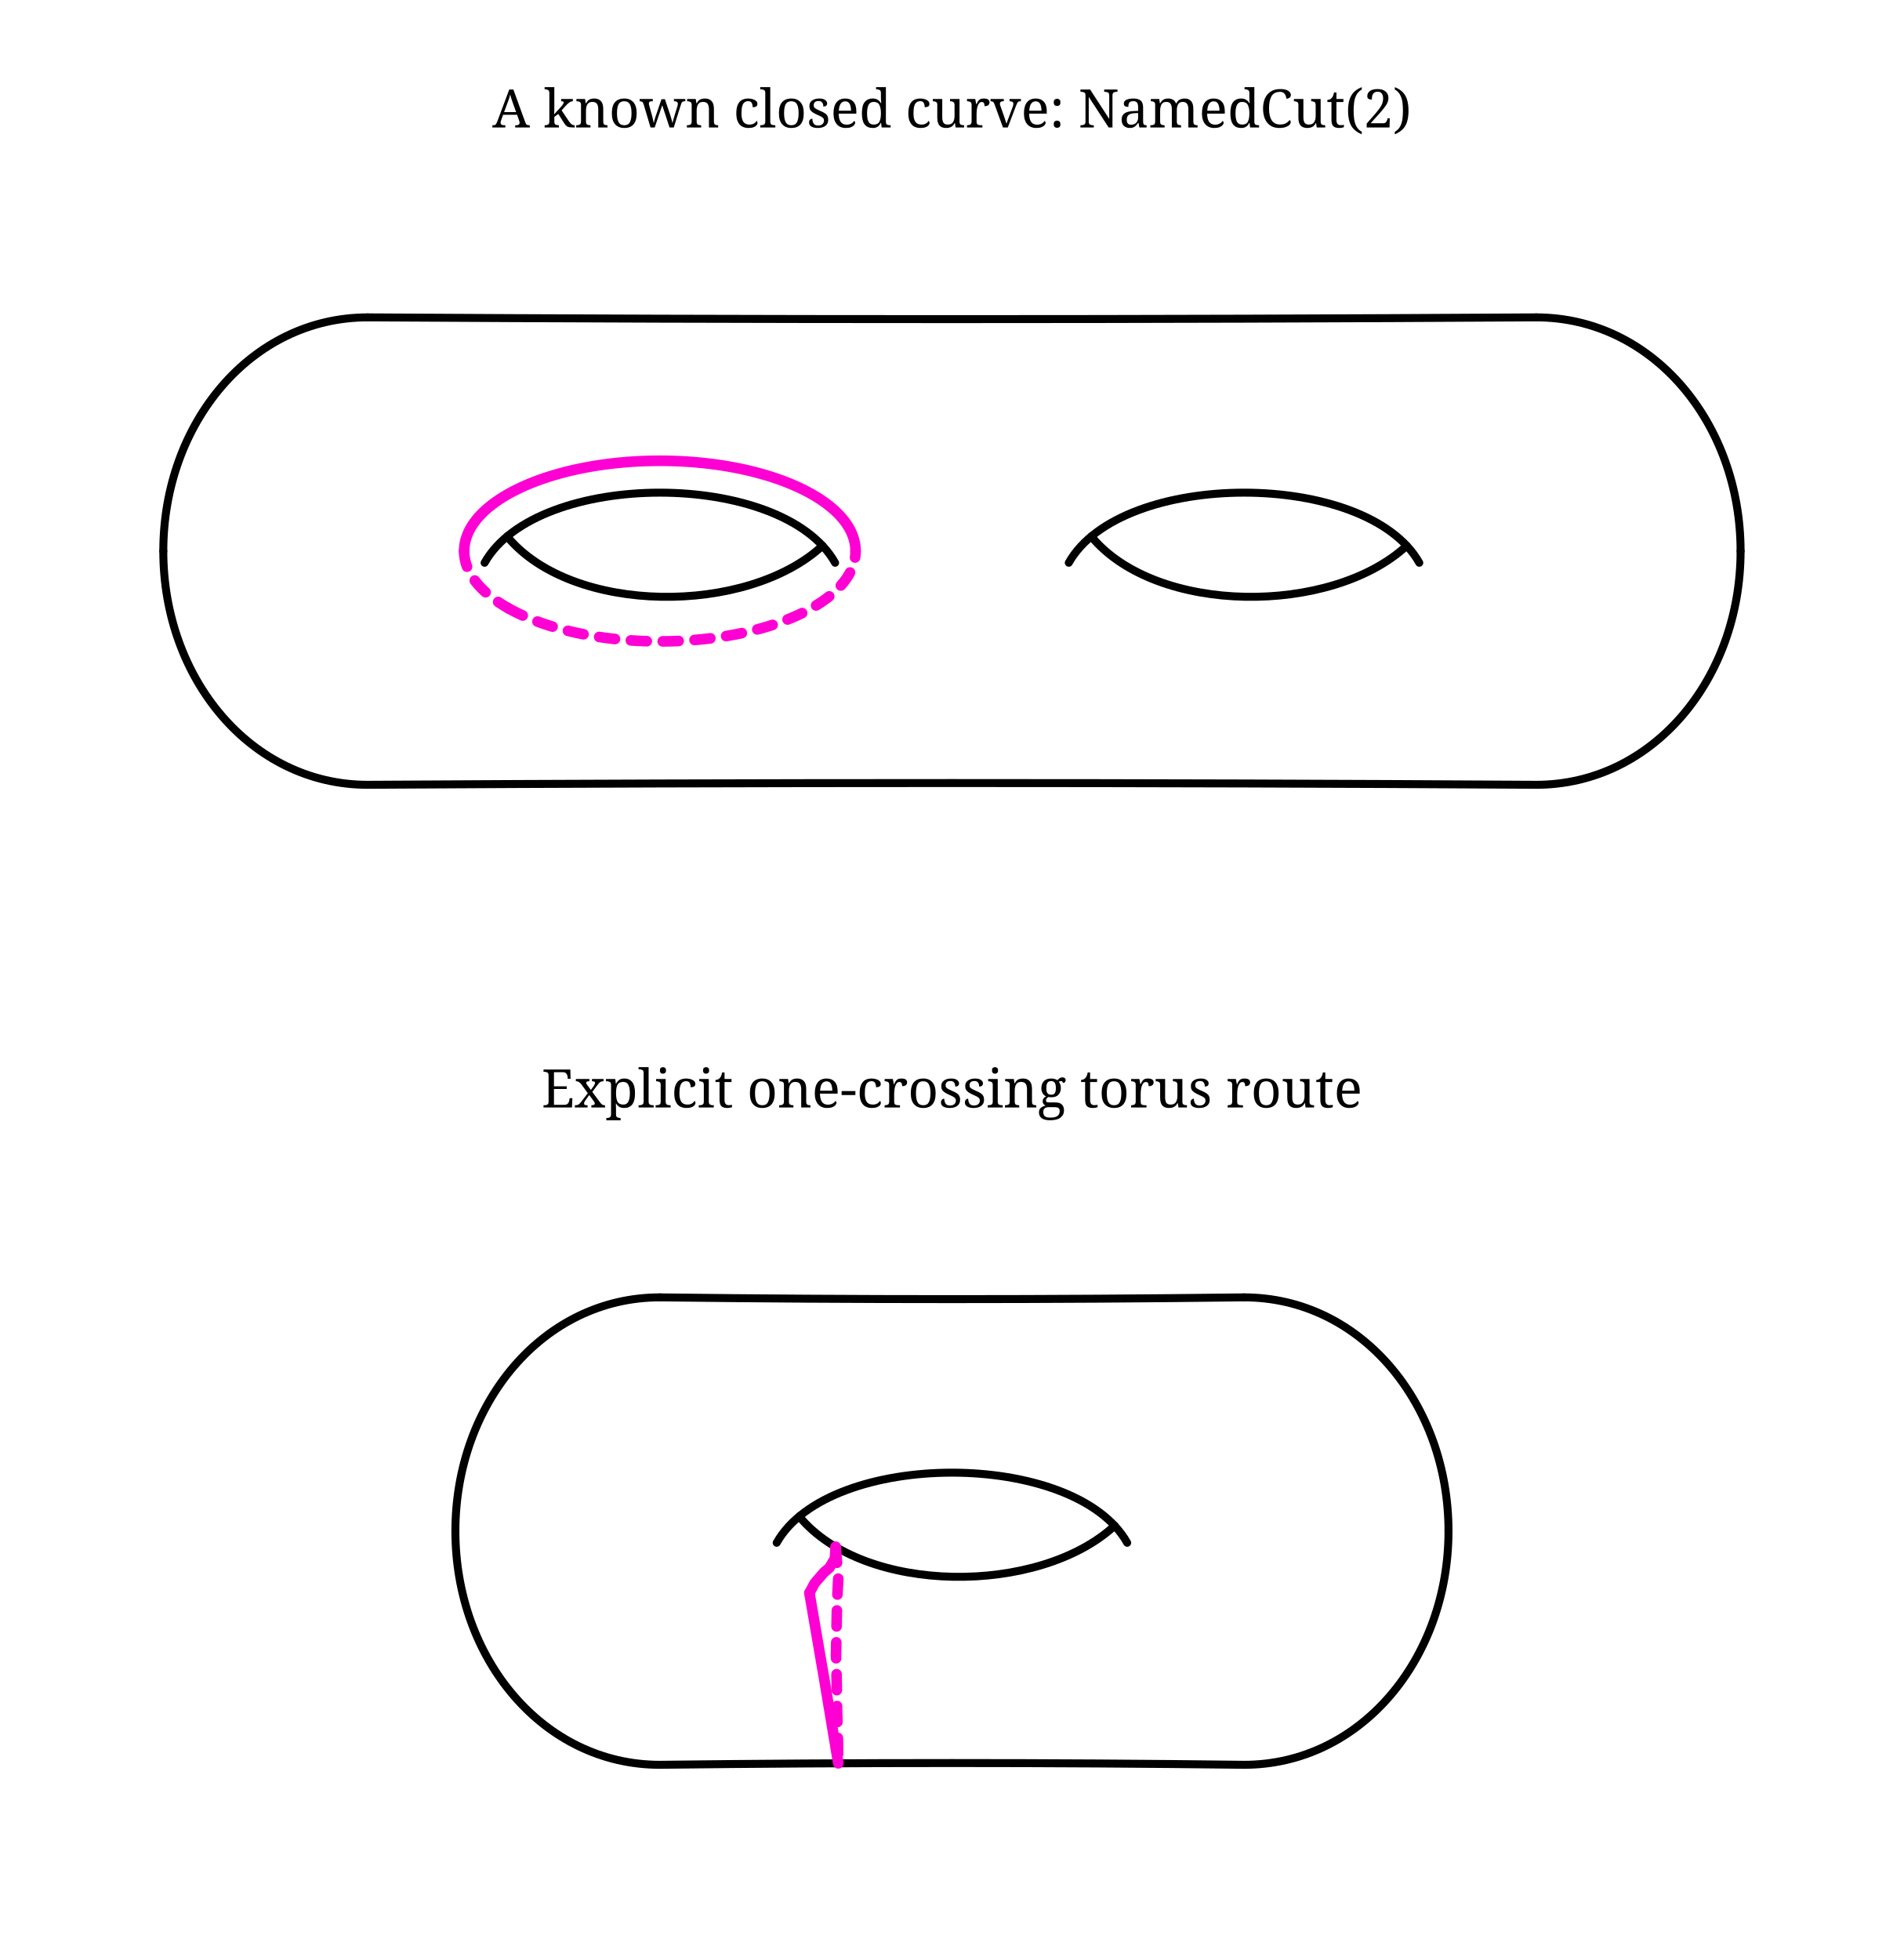
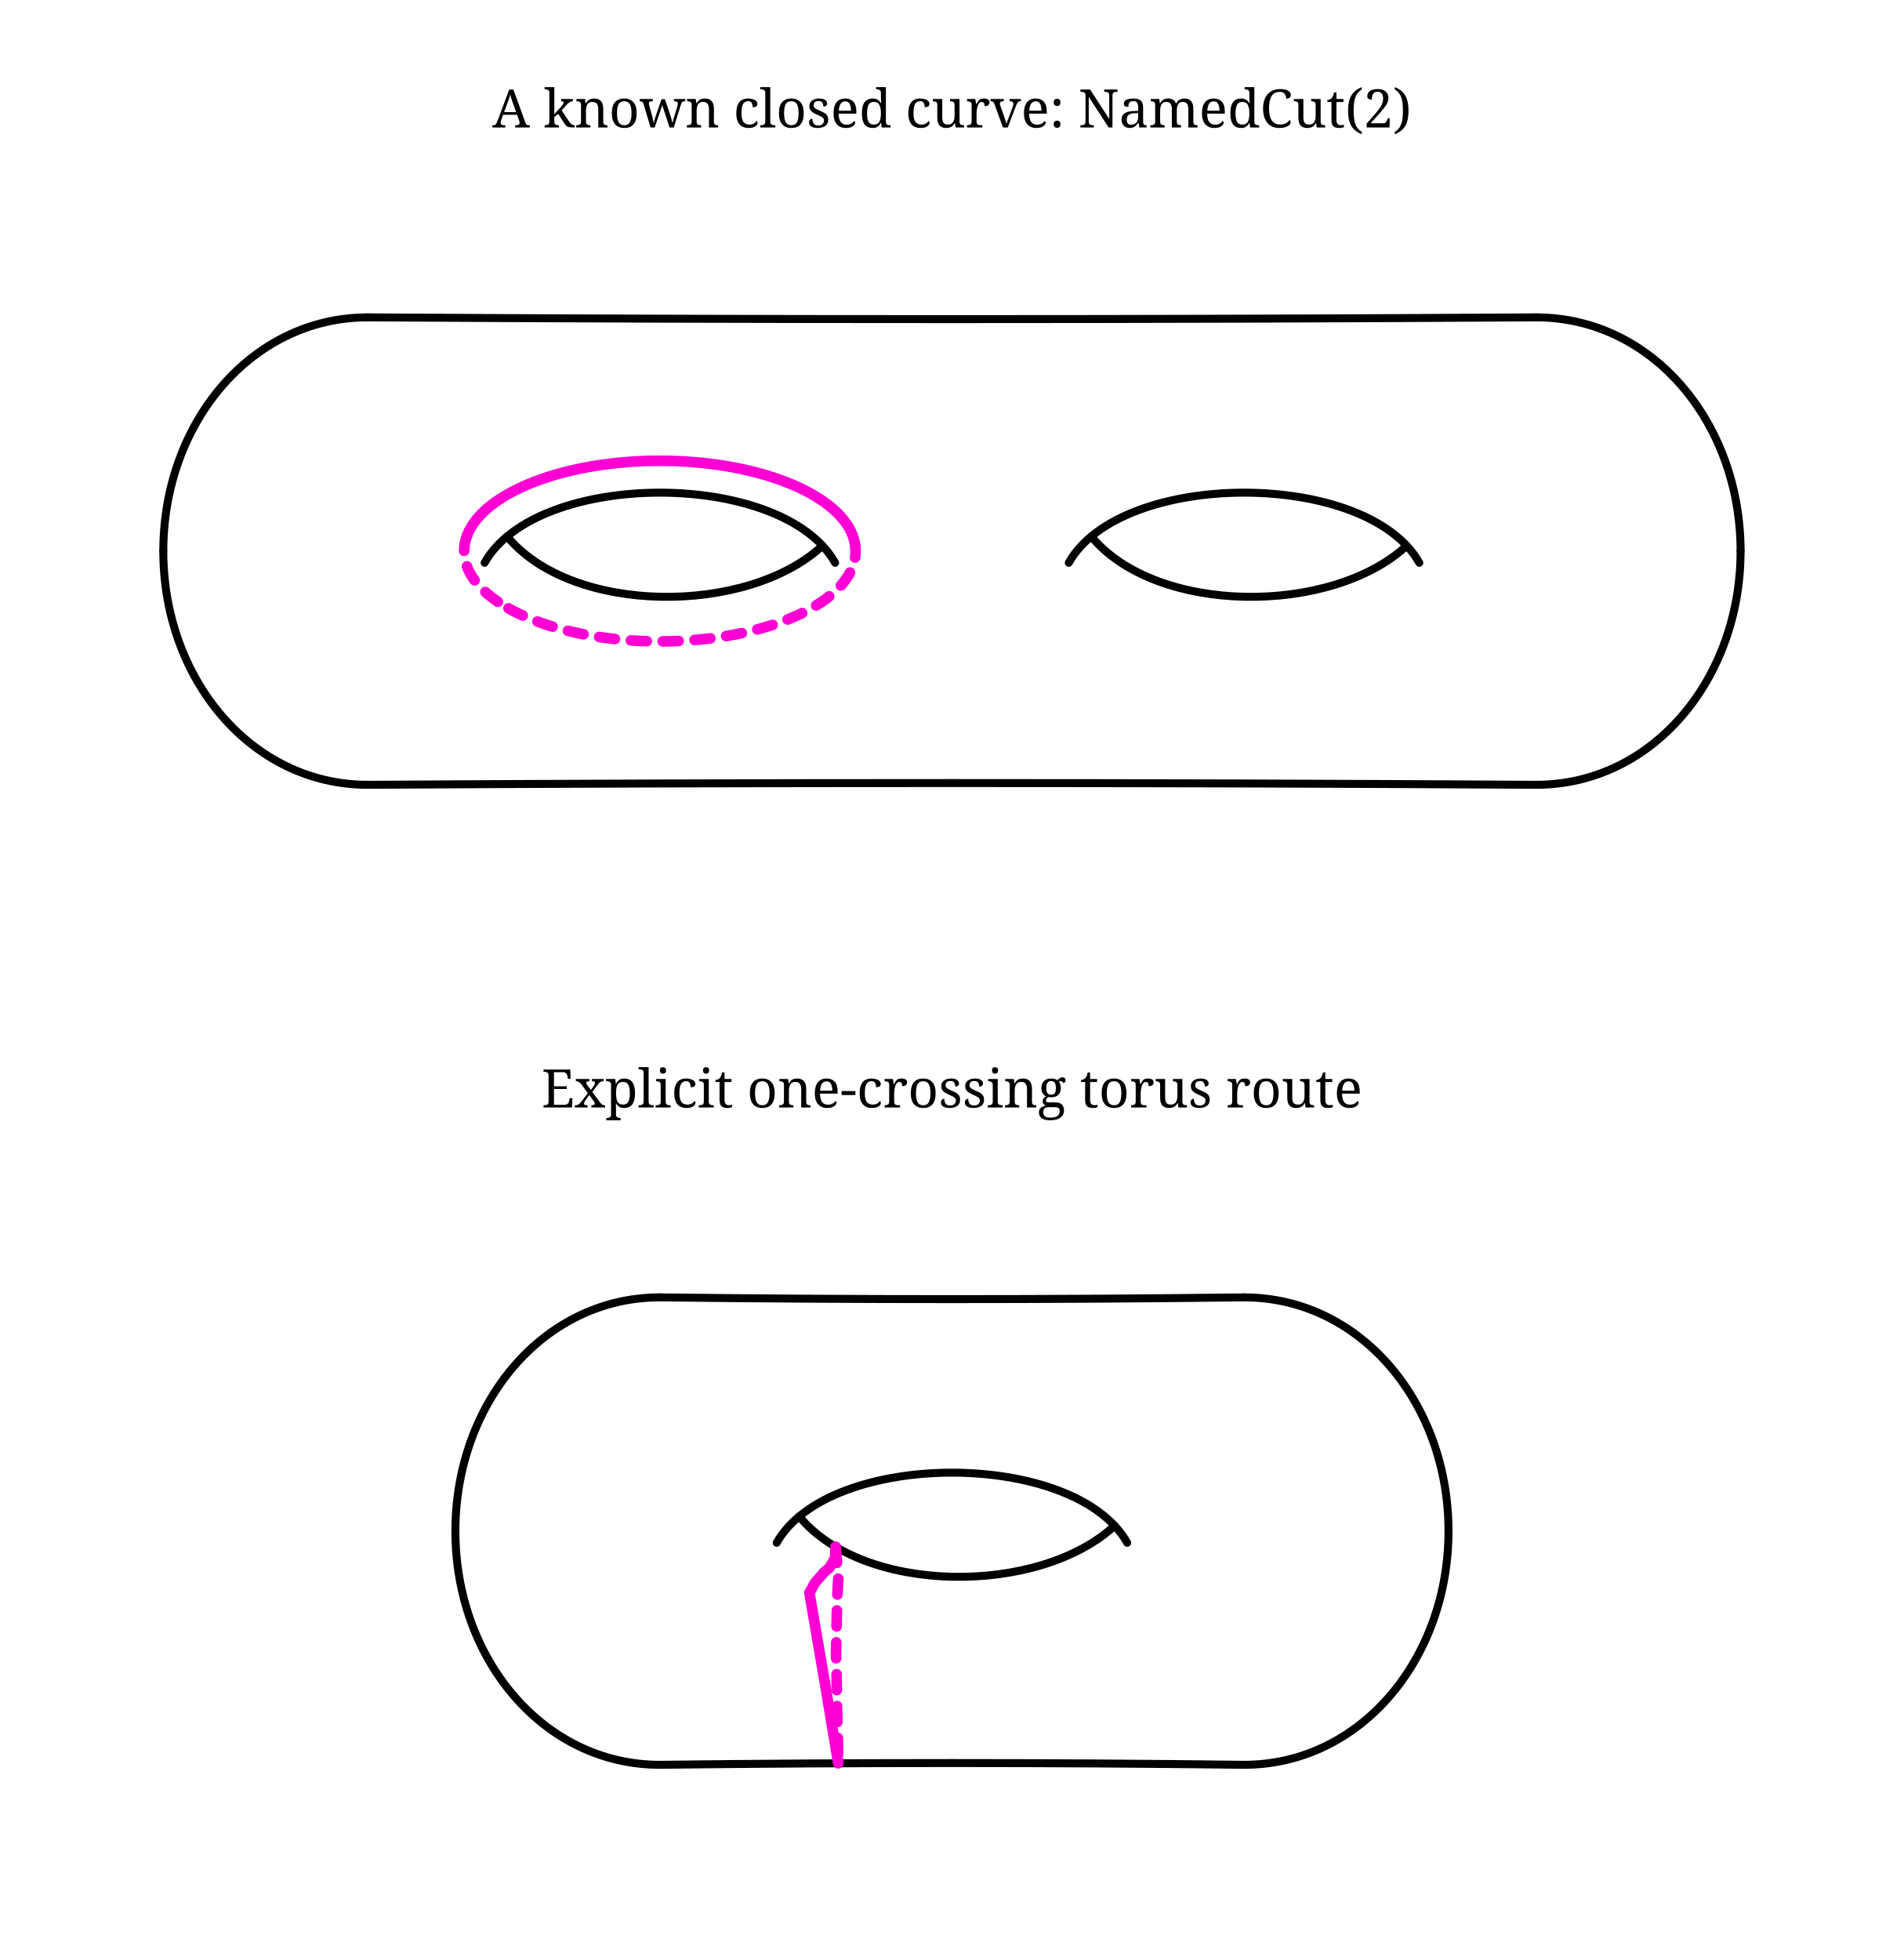
<svg xmlns="http://www.w3.org/2000/svg" viewBox="0 0 358.5 369" width="358.5" height="369" role="img">
  <path class="surface-outline" d="M 30.75 103.75 C 30.75 79.75 47.25 59.75 69.25 59.75" fill="none" stroke="#000000" stroke-width="1.5" stroke-linecap="round" stroke-linejoin="round" />
  <path class="surface-outline" d="M 30.75 103.75 C 30.75 127.75 47.25 147.75 69.25 147.75" fill="none" stroke="#000000" stroke-width="1.5" stroke-linecap="round" stroke-linejoin="round" />
  <path class="surface-outline" d="M 69.25 59.75 C 142.583 60.19 215.917 60.19 289.25 59.75" fill="none" stroke="#000000" stroke-width="1.5" stroke-linecap="round" stroke-linejoin="round" />
  <path class="surface-outline" d="M 69.25 147.75 C 142.583 147.31 215.917 147.31 289.25 147.75" fill="none" stroke="#000000" stroke-width="1.5" stroke-linecap="round" stroke-linejoin="round" />
  <path class="surface-outline" d="M 327.75 103.75 C 327.75 79.75 311.25 59.75 289.25 59.75" fill="none" stroke="#000000" stroke-width="1.5" stroke-linecap="round" stroke-linejoin="round" />
  <path class="surface-outline" d="M 327.75 103.75 C 327.75 127.75 311.25 147.75 289.25 147.75" fill="none" stroke="#000000" stroke-width="1.5" stroke-linecap="round" stroke-linejoin="round" />
  <path class="handle" d="M 91.25 105.95 C 101.15 88.35 147.35 88.35 157.25 105.95" fill="none" stroke="#000000" stroke-width="1.5" stroke-linecap="round" stroke-linejoin="round" />
  <path class="handle" d="M 95.485 100.988 C 107.75 115.85 140.75 115.85 154.879 102.741" fill="none" stroke="#000000" stroke-width="1.5" stroke-linecap="round" stroke-linejoin="round" />
  <path class="handle" d="M 201.25 105.95 C 211.15 88.35 257.35 88.35 267.25 105.95" fill="none" stroke="#000000" stroke-width="1.5" stroke-linecap="round" stroke-linejoin="round" />
  <path class="handle" d="M 205.485 100.988 C 217.75 115.85 250.75 115.85 264.879 102.741" fill="none" stroke="#000000" stroke-width="1.5" stroke-linecap="round" stroke-linejoin="round" />
-   <path class="named-cut" d="M 95.753 114.529 L 95.966 114.647 L 96.18 114.765 L 96.397 114.881 L 96.616 114.997 L 96.837 115.111 L 97.061 115.225 L 97.287 115.338 L 97.514 115.449 L 97.744 115.56 L 97.977 115.67 L 98.211 115.779 L 98.447 115.887 L 98.686 115.994 L 98.926 116.1 L 99.169 116.205 L 99.413 116.309 L 99.66 116.412 L 99.909 116.514 L 100.159 116.614 L 100.412 116.714 L 100.667 116.813 L 100.923 116.911 L 101.182 117.008 L 101.442 117.103 L 101.639 117.174 L 101.837 117.245 L 102.035 117.315 L 102.235 117.384 L 102.436 117.453 L 102.638 117.521 L 102.841 117.588 L 103.045 117.655 L 103.249 117.721 L 103.455 117.787 L 103.662 117.852 L 103.87 117.916 L 104.079 117.979 L 104.289 118.042 L 104.5 118.105 L 104.712 118.166 L 104.925 118.228 L 105.139 118.288 L 105.354 118.348 L 105.569 118.407 L 105.786 118.465 L 106.004 118.523 L 106.222 118.58 L 106.442 118.637 L 106.662 118.692 L 106.883 118.748 L 107.106 118.802 L 107.329 118.856 L 107.553 118.909 L 107.778 118.961 L 108.003 119.013 L 108.23 119.064 L 108.457 119.114 L 108.686 119.164 L 108.915 119.213 L 109.145 119.261 L 109.376 119.308 L 109.608 119.355 L 109.84 119.401 L 110.074 119.446 L 110.308 119.491 L 110.543 119.535 L 110.779 119.578 L 111.015 119.621 L 111.253 119.662 L 111.491 119.703 L 111.73 119.744 L 111.969 119.783 L 112.21 119.822 L 112.451 119.86 L 112.693 119.897 L 112.936 119.934 L 113.179 119.969 L 113.423 120.004 L 113.668 120.039 L 113.914 120.072 L 114.16 120.105 L 114.407 120.137 L 114.655 120.168 L 114.903 120.198 L 115.152 120.228 L 115.402 120.257 L 115.652 120.285 L 115.904 120.312 L 116.155 120.339 L 116.408 120.364 L 116.661 120.389 L 116.914 120.413 L 117.169 120.436 L 117.424 120.459 L 117.679 120.481 L 117.935 120.501 L 118.192 120.521 L 118.45 120.541 L 118.707 120.559 L 118.966 120.577 L 119.225 120.593 L 119.485 120.609 L 119.745 120.624 L 120.006 120.638 L 120.267 120.652 L 120.529 120.664 L 120.792 120.676 L 121.055 120.687 L 121.318 120.697 L 121.582 120.706 L 121.847 120.714 L 122.112 120.722 L 122.378 120.728 L 122.644 120.734 L 122.91 120.739 L 123.177 120.743 L 123.445 120.746 L 123.713 120.748 L 123.981 120.75 L 124.25 120.75 L 124.505 120.75 L 124.76 120.748 L 125.014 120.746 L 125.268 120.744 L 125.522 120.74 L 125.775 120.736 L 126.028 120.731 L 126.28 120.725 L 126.532 120.718 L 126.783 120.71 L 127.034 120.702 L 127.284 120.693 L 127.534 120.683 L 127.783 120.673 L 128.032 120.662 L 128.281 120.649 L 128.529 120.637 L 128.776 120.623 L 129.023 120.609 L 129.27 120.594 L 129.516 120.578 L 129.761 120.561 L 130.006 120.544 L 130.25 120.526 L 130.494 120.507 L 130.737 120.487 L 130.98 120.467 L 131.222 120.446 L 131.464 120.424 L 131.705 120.402 L 131.945 120.379 L 132.185 120.355 L 132.425 120.33 L 132.663 120.305 L 132.901 120.279 L 133.139 120.252 L 133.376 120.225 L 133.612 120.196 L 133.848 120.168 L 134.083 120.138 L 134.317 120.108 L 134.551 120.077 L 134.784 120.045 L 135.017 120.013 L 135.249 119.98 L 135.48 119.946 L 135.711 119.912 L 135.941 119.877 L 136.17 119.841 L 136.398 119.805 L 136.626 119.767 L 136.854 119.73 L 137.08 119.691 L 137.306 119.652 L 137.531 119.612 L 137.755 119.572 L 137.979 119.531 L 138.202 119.489 L 138.424 119.447 L 138.646 119.404 L 138.866 119.36 L 139.086 119.316 L 139.306 119.271 L 139.524 119.225 L 139.742 119.179 L 139.959 119.132 L 140.175 119.085 L 140.391 119.037 L 140.605 118.988 L 140.819 118.939 L 141.032 118.889 L 141.245 118.838 L 141.456 118.787 L 141.667 118.735 L 141.877 118.683 L 142.086 118.63 L 142.294 118.576 L 142.501 118.522 L 142.708 118.467 L 142.913 118.412 L 143.118 118.356 L 143.322 118.299 L 143.525 118.242 L 143.728 118.184 L 143.929 118.126 L 144.129 118.067 L 144.329 118.007 L 144.528 117.947 L 144.726 117.886 L 144.923 117.825 L 145.119 117.763 L 145.314 117.701 L 145.508 117.638 L 145.701 117.574 L 145.894 117.51 L 146.085 117.446 L 146.339 117.359 L 146.591 117.271 L 146.841 117.182 L 147.09 117.092 L 147.337 117.001 L 147.582 116.909 L 147.826 116.816 L 148.068 116.722 L 148.308 116.628 L 148.546 116.532 L 148.782 116.435 L 149.017 116.338 L 149.25 116.24 L 149.48 116.14 L 149.71 116.04 L 149.937 115.939 L 150.162 115.837 L 150.385 115.734 L 150.607 115.631 L 150.827 115.526 L 151.044 115.421 L 151.26 115.314 L 151.474 115.207 L 151.686 115.099 L 152.056 114.906 L 152.421 114.71 L 152.779 114.511 L 153.13 114.31 L 153.475 114.106 L 153.813 113.9 L 154.145 113.692 L 154.47 113.481 L 154.788 113.268 L 155.099 113.052 L 155.404 112.834 L 155.701 112.614 L 155.991 112.391 L 156.274 112.167 L 156.55 111.94 L 156.818 111.711 L 157.079 111.48 L 157.332 111.247 L 157.578 111.012 L 157.816 110.775 L 158.047 110.536 L 158.27 110.295 L 158.485 110.052 L 158.692 109.808 L 158.805 109.669 L 158.916 109.529 L 159.024 109.389 L 159.13 109.249 L 159.233 109.108 L 159.333 108.966 L 159.431 108.824 L 159.526 108.681 L 159.618 108.538 L 159.708 108.394 L 159.795 108.25 L 159.88 108.105 L 159.961 107.96 L 160.04 107.814 L 160.117 107.668 L 160.19 107.521 L 160.261 107.374 L 160.329 107.226 L 160.394 107.078 L 160.457 106.929 L 160.516 106.78 L 160.573 106.63 L 160.627 106.48 L 160.678 106.33 L 160.712 106.225 L 160.745 106.119 L 160.776 106.013 L 160.806 105.908 L 160.834 105.802 L 160.861 105.695 L 160.887 105.589 L 160.911 105.482 L 160.934 105.375 L 160.955 105.268 L 160.975 105.161 L 160.993 105.053 L 161.01 104.946 L 161.026 104.838 L 161.04 104.73 L 161.052 104.622 L 161.064 104.513 L 161.073 104.405 L 161.081 104.296 L 161.088 104.187 L 161.093 104.078 L 161.097 103.969 L 161.099 103.86 L 161.1 103.75" fill="none" stroke="#ff00d4" stroke-width="2" stroke-linecap="round" stroke-linejoin="round" stroke-dasharray="3 3" />
-   <path class="named-cut" d="M 161.1 103.75 L 161.092 103.39 L 161.068 103.033 L 161.028 102.677 L 160.972 102.323 L 160.901 101.971 L 160.814 101.622 L 160.712 101.274 L 160.595 100.929 L 160.463 100.586 L 160.316 100.246 L 160.155 99.908 L 159.979 99.572 L 159.789 99.239 L 159.584 98.909 L 159.366 98.582 L 159.134 98.257 L 158.888 97.936 L 158.629 97.617 L 158.356 97.301 L 158.071 96.989 L 157.772 96.68 L 157.46 96.374 L 157.136 96.071 L 156.799 95.772 L 156.603 95.605 L 156.404 95.439 L 156.2 95.274 L 155.993 95.11 L 155.782 94.948 L 155.567 94.786 L 155.349 94.626 L 155.126 94.467 L 154.9 94.309 L 154.67 94.153 L 154.437 93.997 L 154.2 93.843 L 153.959 93.691 L 153.715 93.539 L 153.467 93.389 L 153.216 93.24 L 152.961 93.093 L 152.703 92.946 L 152.441 92.801 L 152.176 92.658 L 151.908 92.516 L 151.636 92.375 L 151.361 92.236 L 151.083 92.098 L 150.872 91.995 L 150.659 91.894 L 150.444 91.793 L 150.228 91.693 L 150.01 91.594 L 149.79 91.495 L 149.568 91.398 L 149.345 91.301 L 149.12 91.205 L 148.893 91.11 L 148.664 91.016 L 148.434 90.923 L 148.202 90.83 L 147.968 90.739 L 147.733 90.648 L 147.496 90.559 L 147.257 90.47 L 147.017 90.382 L 146.775 90.295 L 146.532 90.209 L 146.287 90.123 L 146.04 90.039 L 145.792 89.956 L 145.542 89.873 L 145.291 89.792 L 145.038 89.711 L 144.784 89.632 L 144.528 89.553 L 144.27 89.475 L 144.012 89.399 L 143.751 89.323 L 143.489 89.248 L 143.226 89.174 L 142.962 89.102 L 142.696 89.03 L 142.428 88.959 L 142.159 88.889 L 141.889 88.82 L 141.617 88.753 L 141.344 88.686 L 141.07 88.62 L 140.794 88.555 L 140.517 88.492 L 140.239 88.429 L 139.959 88.368 L 139.678 88.307 L 139.396 88.248 L 139.112 88.189 L 138.828 88.132 L 138.542 88.076 L 138.254 88.021 L 137.966 87.967 L 137.676 87.914 L 137.385 87.862 L 137.093 87.811 L 136.8 87.761 L 136.506 87.713 L 136.21 87.665 L 135.914 87.619 L 135.616 87.574 L 135.317 87.53 L 135.017 87.487 L 134.716 87.445 L 134.414 87.405 L 134.111 87.365 L 133.806 87.327 L 133.501 87.29 L 133.195 87.254 L 132.887 87.22 L 132.579 87.186 L 132.27 87.154 L 131.959 87.123 L 131.648 87.093 L 131.336 87.064 L 131.023 87.037 L 130.709 87.01 L 130.394 86.985 L 130.078 86.961 L 129.761 86.939 L 129.443 86.918 L 129.125 86.897 L 128.805 86.879 L 128.485 86.861 L 128.164 86.845 L 127.842 86.83 L 127.519 86.816 L 127.196 86.804 L 126.871 86.792 L 126.546 86.782 L 126.22 86.774 L 125.894 86.767 L 125.567 86.761 L 125.238 86.756 L 124.91 86.753 L 124.58 86.751 L 124.25 86.75 L 123.92 86.751 L 123.59 86.753 L 123.262 86.756 L 122.933 86.761 L 122.606 86.767 L 122.28 86.774 L 121.954 86.782 L 121.629 86.792 L 121.304 86.804 L 120.981 86.816 L 120.658 86.83 L 120.336 86.845 L 120.015 86.861 L 119.695 86.879 L 119.375 86.897 L 119.057 86.918 L 118.739 86.939 L 118.422 86.961 L 118.106 86.985 L 117.791 87.01 L 117.477 87.037 L 117.164 87.064 L 116.852 87.093 L 116.541 87.123 L 116.23 87.154 L 115.921 87.186 L 115.613 87.22 L 115.305 87.254 L 114.999 87.29 L 114.694 87.327 L 114.389 87.365 L 114.086 87.405 L 113.784 87.445 L 113.483 87.487 L 113.183 87.53 L 112.884 87.574 L 112.586 87.619 L 112.29 87.665 L 111.994 87.713 L 111.7 87.761 L 111.407 87.811 L 111.115 87.862 L 110.824 87.914 L 110.534 87.967 L 110.246 88.021 L 109.958 88.076 L 109.672 88.132 L 109.388 88.189 L 109.104 88.248 L 108.822 88.307 L 108.541 88.368 L 108.261 88.429 L 107.983 88.492 L 107.706 88.555 L 107.43 88.62 L 107.156 88.686 L 106.883 88.753 L 106.611 88.82 L 106.341 88.889 L 106.072 88.959 L 105.804 89.03 L 105.538 89.102 L 105.274 89.174 L 105.011 89.248 L 104.749 89.323 L 104.488 89.399 L 104.23 89.475 L 103.972 89.553 L 103.716 89.632 L 103.462 89.711 L 103.209 89.792 L 102.958 89.873 L 102.708 89.956 L 102.46 90.039 L 102.213 90.123 L 101.968 90.209 L 101.725 90.295 L 101.483 90.382 L 101.243 90.47 L 101.004 90.559 L 100.767 90.648 L 100.532 90.739 L 100.298 90.83 L 100.066 90.923 L 99.836 91.016 L 99.607 91.11 L 99.38 91.205 L 99.155 91.301 L 98.932 91.398 L 98.71 91.495 L 98.49 91.594 L 98.272 91.693 L 98.056 91.793 L 97.841 91.894 L 97.628 91.995 L 97.417 92.098 L 97.139 92.236 L 96.864 92.375 L 96.592 92.516 L 96.324 92.658 L 96.059 92.801 L 95.797 92.946 L 95.539 93.093 L 95.284 93.24 L 95.033 93.389 L 94.785 93.539 L 94.541 93.691 L 94.3 93.843 L 94.063 93.997 L 93.83 94.153 L 93.6 94.309 L 93.374 94.467 L 93.151 94.626 L 92.933 94.786 L 92.718 94.948 L 92.507 95.11 L 92.3 95.274 L 92.096 95.439 L 91.897 95.605 L 91.701 95.772 L 91.364 96.071 L 91.04 96.374 L 90.728 96.68 L 90.429 96.989 L 90.144 97.301 L 89.871 97.617 L 89.612 97.936 L 89.366 98.257 L 89.134 98.582 L 88.916 98.909 L 88.711 99.239 L 88.521 99.572 L 88.345 99.908 L 88.184 100.246 L 88.037 100.586 L 87.905 100.929 L 87.788 101.274 L 87.686 101.622 L 87.599 101.971 L 87.528 102.323 L 87.472 102.677 L 87.432 103.033 L 87.408 103.39 L 87.4 103.75" fill="none" stroke="#ff00d4" stroke-width="2" stroke-linecap="round" stroke-linejoin="round" />
-   <path class="named-cut" d="M 87.4 103.75 L 87.4 103.802 L 87.401 103.855 L 87.402 103.907 L 87.403 103.96 L 87.404 104.012 L 87.406 104.064 L 87.408 104.116 L 87.411 104.168 L 87.414 104.221 L 87.417 104.273 L 87.421 104.325 L 87.425 104.377 L 87.429 104.429 L 87.433 104.481 L 87.438 104.532 L 87.444 104.584 L 87.449 104.636 L 87.455 104.688 L 87.461 104.74 L 87.468 104.791 L 87.475 104.843 L 87.482 104.895 L 87.49 104.946 L 87.498 104.998 L 87.525 105.16 L 87.555 105.322 L 87.589 105.483 L 87.626 105.644 L 87.666 105.805 L 87.71 105.965 L 87.757 106.125 L 87.807 106.284 L 87.86 106.443 L 87.916 106.601 L 87.975 106.758 L 88.038 106.916 L 88.103 107.072 L 88.172 107.228 L 88.244 107.384 L 88.319 107.539 L 88.397 107.694 L 88.478 107.848 L 88.562 108.001 L 88.649 108.154 L 88.739 108.307 L 88.832 108.459 L 88.928 108.61 L 89.027 108.76 L 89.209 109.026 L 89.401 109.29 L 89.601 109.551 L 89.811 109.811 L 90.03 110.069 L 90.257 110.325 L 90.493 110.578 L 90.738 110.83 L 90.991 111.079 L 91.252 111.326 L 91.522 111.571 L 91.801 111.813 L 92.087 112.053 L 92.382 112.291 L 92.684 112.526 L 92.994 112.759 L 93.313 112.99 L 93.639 113.218 L 93.973 113.443 L 94.314 113.665 L 94.663 113.885 L 95.019 114.103 L 95.382 114.317 L 95.753 114.529" fill="none" stroke="#ff00d4" stroke-width="2" stroke-linecap="round" stroke-linejoin="round" stroke-dasharray="3 3" />
+   <path class="named-cut" d="M 95.753 114.529 L 95.966 114.647 L 96.18 114.765 L 96.397 114.881 L 96.616 114.997 L 96.837 115.111 L 97.061 115.225 L 97.287 115.338 L 97.514 115.449 L 97.744 115.56 L 97.977 115.67 L 98.211 115.779 L 98.447 115.887 L 98.686 115.994 L 98.926 116.1 L 99.169 116.205 L 99.413 116.309 L 99.66 116.412 L 99.909 116.514 L 100.159 116.614 L 100.412 116.714 L 100.667 116.813 L 100.923 116.911 L 101.182 117.008 L 101.442 117.103 L 101.639 117.174 L 101.837 117.245 L 102.035 117.315 L 102.235 117.384 L 102.436 117.453 L 102.638 117.521 L 102.841 117.588 L 103.045 117.655 L 103.249 117.721 L 103.455 117.787 L 103.662 117.852 L 103.87 117.916 L 104.079 117.979 L 104.289 118.042 L 104.5 118.105 L 104.712 118.166 L 104.925 118.228 L 105.139 118.288 L 105.354 118.348 L 105.569 118.407 L 105.786 118.465 L 106.004 118.523 L 106.222 118.58 L 106.442 118.637 L 106.662 118.692 L 106.883 118.748 L 107.106 118.802 L 107.329 118.856 L 107.553 118.909 L 107.778 118.961 L 108.003 119.013 L 108.23 119.064 L 108.457 119.114 L 108.686 119.164 L 108.915 119.213 L 109.145 119.261 L 109.376 119.308 L 109.608 119.355 L 109.84 119.401 L 110.074 119.446 L 110.308 119.491 L 110.543 119.535 L 110.779 119.578 L 111.015 119.621 L 111.253 119.662 L 111.491 119.703 L 111.73 119.744 L 111.969 119.783 L 112.21 119.822 L 112.451 119.86 L 112.693 119.897 L 112.936 119.934 L 113.179 119.969 L 113.423 120.004 L 113.668 120.039 L 113.914 120.072 L 114.16 120.105 L 114.407 120.137 L 114.655 120.168 L 114.903 120.198 L 115.152 120.228 L 115.402 120.257 L 115.652 120.285 L 115.904 120.312 L 116.155 120.339 L 116.408 120.364 L 116.661 120.389 L 116.914 120.413 L 117.169 120.436 L 117.424 120.459 L 117.679 120.481 L 117.935 120.501 L 118.192 120.521 L 118.45 120.541 L 118.707 120.559 L 118.966 120.577 L 119.225 120.593 L 119.485 120.609 L 119.745 120.624 L 120.006 120.638 L 120.267 120.652 L 120.529 120.664 L 120.792 120.676 L 121.055 120.687 L 121.318 120.697 L 121.582 120.706 L 121.847 120.714 L 122.112 120.722 L 122.378 120.728 L 122.644 120.734 L 122.91 120.739 L 123.177 120.743 L 123.445 120.746 L 123.713 120.748 L 123.981 120.75 L 124.25 120.75 L 124.505 120.75 L 124.76 120.748 L 125.014 120.746 L 125.268 120.744 L 125.522 120.74 L 125.775 120.736 L 126.028 120.731 L 126.28 120.725 L 126.532 120.718 L 126.783 120.71 L 127.034 120.702 L 127.284 120.693 L 127.534 120.683 L 127.783 120.673 L 128.032 120.662 L 128.281 120.649 L 128.529 120.637 L 128.776 120.623 L 129.023 120.609 L 129.27 120.594 L 129.516 120.578 L 129.761 120.561 L 130.006 120.544 L 130.25 120.526 L 130.494 120.507 L 130.737 120.487 L 130.98 120.467 L 131.222 120.446 L 131.464 120.424 L 131.705 120.402 L 131.945 120.379 L 132.185 120.355 L 132.425 120.33 L 132.663 120.305 L 132.901 120.279 L 133.139 120.252 L 133.376 120.225 L 133.612 120.196 L 133.848 120.168 L 134.083 120.138 L 134.317 120.108 L 134.551 120.077 L 134.784 120.045 L 135.017 120.013 L 135.249 119.98 L 135.48 119.946 L 135.711 119.912 L 135.941 119.877 L 136.17 119.841 L 136.398 119.805 L 136.626 119.767 L 136.854 119.73 L 137.08 119.691 L 137.306 119.652 L 137.531 119.612 L 137.755 119.572 L 137.979 119.531 L 138.202 119.489 L 138.424 119.447 L 138.646 119.404 L 138.866 119.36 L 139.086 119.316 L 139.306 119.271 L 139.524 119.225 L 139.742 119.179 L 139.959 119.132 L 140.175 119.085 L 140.391 119.037 L 140.605 118.988 L 140.819 118.939 L 141.032 118.889 L 141.245 118.838 L 141.456 118.787 L 141.667 118.735 L 141.877 118.683 L 142.086 118.63 L 142.294 118.576 L 142.501 118.522 L 142.708 118.467 L 142.913 118.412 L 143.118 118.356 L 143.322 118.299 L 143.525 118.242 L 143.728 118.184 L 143.929 118.126 L 144.129 118.067 L 144.329 118.007 L 144.528 117.947 L 144.726 117.886 L 144.923 117.825 L 145.119 117.763 L 145.314 117.701 L 145.508 117.638 L 145.701 117.574 L 145.894 117.51 L 146.085 117.446 L 146.339 117.359 L 146.591 117.271 L 146.841 117.182 L 147.09 117.092 L 147.337 117.001 L 147.582 116.909 L 147.826 116.816 L 148.068 116.722 L 148.308 116.628 L 148.546 116.532 L 148.782 116.435 L 149.017 116.338 L 149.25 116.24 L 149.48 116.14 L 149.71 116.04 L 149.937 115.939 L 150.162 115.837 L 150.385 115.734 L 150.607 115.631 L 150.827 115.526 L 151.044 115.421 L 151.26 115.314 L 151.474 115.207 L 151.686 115.099 L 152.056 114.906 L 152.421 114.71 L 152.779 114.511 L 153.13 114.31 L 153.475 114.106 L 153.813 113.9 L 154.145 113.692 L 154.47 113.481 L 154.788 113.268 L 155.099 113.052 L 155.404 112.834 L 155.701 112.614 L 155.991 112.391 L 156.274 112.167 L 156.55 111.94 L 156.818 111.711 L 157.079 111.48 L 157.332 111.247 L 157.578 111.012 L 157.816 110.775 L 158.047 110.536 L 158.27 110.295 L 158.485 110.052 L 158.692 109.808 L 158.805 109.669 L 158.916 109.529 L 159.024 109.389 L 159.13 109.249 L 159.233 109.108 L 159.333 108.966 L 159.431 108.824 L 159.526 108.681 L 159.618 108.538 L 159.708 108.394 L 159.795 108.25 L 159.88 108.105 L 159.961 107.96 L 160.04 107.814 L 160.117 107.668 L 160.19 107.521 L 160.261 107.374 L 160.329 107.226 L 160.394 107.078 L 160.457 106.929 L 160.516 106.78 L 160.573 106.63 L 160.627 106.48 L 160.678 106.33 L 160.712 106.225 L 160.745 106.119 L 160.776 106.013 L 160.806 105.908 L 160.834 105.802 L 160.861 105.695 L 160.887 105.589 L 160.911 105.482 L 160.934 105.375 L 160.955 105.268 L 160.975 105.161 L 160.993 105.053 L 161.01 104.946 L 161.026 104.838 L 161.04 104.73 L 161.052 104.622 L 161.064 104.513 L 161.073 104.405 L 161.081 104.296 L 161.088 104.187 L 161.093 104.078 L 161.097 103.969 L 161.099 103.86 L 161.1 103.75 L 161.092 103.39 L 161.068 103.033 L 161.055 102.923" fill="none" stroke="#ff00d4" stroke-width="2" stroke-linecap="round" stroke-linejoin="round" stroke-dasharray="3 3" />
+   <path class="named-cut" d="M 161.055 102.923 L 161.028 102.677 L 160.972 102.323 L 160.901 101.971 L 160.814 101.622 L 160.712 101.274 L 160.595 100.929 L 160.463 100.586 L 160.316 100.246 L 160.155 99.908 L 159.979 99.572 L 159.789 99.239 L 159.584 98.909 L 159.366 98.582 L 159.134 98.257 L 158.888 97.936 L 158.629 97.617 L 158.356 97.301 L 158.071 96.989 L 157.772 96.68 L 157.46 96.374 L 157.136 96.071 L 156.799 95.772 L 156.603 95.605 L 156.404 95.439 L 156.2 95.274 L 155.993 95.11 L 155.782 94.948 L 155.567 94.786 L 155.349 94.626 L 155.126 94.467 L 154.9 94.309 L 154.67 94.153 L 154.437 93.997 L 154.2 93.843 L 153.959 93.691 L 153.715 93.539 L 153.467 93.389 L 153.216 93.24 L 152.961 93.093 L 152.703 92.946 L 152.441 92.801 L 152.176 92.658 L 151.908 92.516 L 151.636 92.375 L 151.361 92.236 L 151.083 92.098 L 150.872 91.995 L 150.659 91.894 L 150.444 91.793 L 150.228 91.693 L 150.01 91.594 L 149.79 91.495 L 149.568 91.398 L 149.345 91.301 L 149.12 91.205 L 148.893 91.11 L 148.664 91.016 L 148.434 90.923 L 148.202 90.83 L 147.968 90.739 L 147.733 90.648 L 147.496 90.559 L 147.257 90.47 L 147.017 90.382 L 146.775 90.295 L 146.532 90.209 L 146.287 90.123 L 146.04 90.039 L 145.792 89.956 L 145.542 89.873 L 145.291 89.792 L 145.038 89.711 L 144.784 89.632 L 144.528 89.553 L 144.27 89.475 L 144.012 89.399 L 143.751 89.323 L 143.489 89.248 L 143.226 89.174 L 142.962 89.102 L 142.696 89.03 L 142.428 88.959 L 142.159 88.889 L 141.889 88.82 L 141.617 88.753 L 141.344 88.686 L 141.07 88.62 L 140.794 88.555 L 140.517 88.492 L 140.239 88.429 L 139.959 88.368 L 139.678 88.307 L 139.396 88.248 L 139.112 88.189 L 138.828 88.132 L 138.542 88.076 L 138.254 88.021 L 137.966 87.967 L 137.676 87.914 L 137.385 87.862 L 137.093 87.811 L 136.8 87.761 L 136.506 87.713 L 136.21 87.665 L 135.914 87.619 L 135.616 87.574 L 135.317 87.53 L 135.017 87.487 L 134.716 87.445 L 134.414 87.405 L 134.111 87.365 L 133.806 87.327 L 133.501 87.29 L 133.195 87.254 L 132.887 87.22 L 132.579 87.186 L 132.27 87.154 L 131.959 87.123 L 131.648 87.093 L 131.336 87.064 L 131.023 87.037 L 130.709 87.01 L 130.394 86.985 L 130.078 86.961 L 129.761 86.939 L 129.443 86.918 L 129.125 86.897 L 128.805 86.879 L 128.485 86.861 L 128.164 86.845 L 127.842 86.83 L 127.519 86.816 L 127.196 86.804 L 126.871 86.792 L 126.546 86.782 L 126.22 86.774 L 125.894 86.767 L 125.567 86.761 L 125.238 86.756 L 124.91 86.753 L 124.58 86.751 L 124.25 86.75 L 123.92 86.751 L 123.59 86.753 L 123.262 86.756 L 122.933 86.761 L 122.606 86.767 L 122.28 86.774 L 121.954 86.782 L 121.629 86.792 L 121.304 86.804 L 120.981 86.816 L 120.658 86.83 L 120.336 86.845 L 120.015 86.861 L 119.695 86.879 L 119.375 86.897 L 119.057 86.918 L 118.739 86.939 L 118.422 86.961 L 118.106 86.985 L 117.791 87.01 L 117.477 87.037 L 117.164 87.064 L 116.852 87.093 L 116.541 87.123 L 116.23 87.154 L 115.921 87.186 L 115.613 87.22 L 115.305 87.254 L 114.999 87.29 L 114.694 87.327 L 114.389 87.365 L 114.086 87.405 L 113.784 87.445 L 113.483 87.487 L 113.183 87.53 L 112.884 87.574 L 112.586 87.619 L 112.29 87.665 L 111.994 87.713 L 111.7 87.761 L 111.407 87.811 L 111.115 87.862 L 110.824 87.914 L 110.534 87.967 L 110.246 88.021 L 109.958 88.076 L 109.672 88.132 L 109.388 88.189 L 109.104 88.248 L 108.822 88.307 L 108.541 88.368 L 108.261 88.429 L 107.983 88.492 L 107.706 88.555 L 107.43 88.62 L 107.156 88.686 L 106.883 88.753 L 106.611 88.82 L 106.341 88.889 L 106.072 88.959 L 105.804 89.03 L 105.538 89.102 L 105.274 89.174 L 105.011 89.248 L 104.749 89.323 L 104.488 89.399 L 104.23 89.475 L 103.972 89.553 L 103.716 89.632 L 103.462 89.711 L 103.209 89.792 L 102.958 89.873 L 102.708 89.956 L 102.46 90.039 L 102.213 90.123 L 101.968 90.209 L 101.725 90.295 L 101.483 90.382 L 101.243 90.47 L 101.004 90.559 L 100.767 90.648 L 100.532 90.739 L 100.298 90.83 L 100.066 90.923 L 99.836 91.016 L 99.607 91.11 L 99.38 91.205 L 99.155 91.301 L 98.932 91.398 L 98.71 91.495 L 98.49 91.594 L 98.272 91.693 L 98.056 91.793 L 97.841 91.894 L 97.628 91.995 L 97.417 92.098 L 97.139 92.236 L 96.864 92.375 L 96.592 92.516 L 96.324 92.658 L 96.059 92.801 L 95.797 92.946 L 95.539 93.093 L 95.284 93.24 L 95.033 93.389 L 94.785 93.539 L 94.541 93.691 L 94.3 93.843 L 94.063 93.997 L 93.83 94.153 L 93.6 94.309 L 93.374 94.467 L 93.151 94.626 L 92.933 94.786 L 92.718 94.948 L 92.507 95.11 L 92.3 95.274 L 92.096 95.439 L 91.897 95.605 L 91.701 95.772 L 91.364 96.071 L 91.04 96.374 L 90.728 96.68 L 90.429 96.989 L 90.144 97.301 L 89.871 97.617 L 89.612 97.936 L 89.366 98.257 L 89.134 98.582 L 88.916 98.909 L 88.711 99.239 L 88.521 99.572 L 88.345 99.908 L 88.184 100.246 L 88.037 100.586 L 87.968 100.766" fill="none" stroke="#ff00d4" stroke-width="2" stroke-linecap="round" stroke-linejoin="round" />
+   <path class="named-cut" d="M 87.968 100.766 L 87.905 100.929 L 87.788 101.274 L 87.686 101.622 L 87.599 101.971 L 87.528 102.323 L 87.472 102.677 L 87.432 103.033 L 87.408 103.39 L 87.4 103.75 L 87.4 103.802 L 87.401 103.855 L 87.402 103.907 L 87.403 103.96 L 87.404 104.012 L 87.406 104.064 L 87.408 104.116 L 87.411 104.168 L 87.414 104.221 L 87.417 104.273 L 87.421 104.325 L 87.425 104.377 L 87.429 104.429 L 87.433 104.481 L 87.438 104.532 L 87.444 104.584 L 87.449 104.636 L 87.455 104.688 L 87.461 104.74 L 87.468 104.791 L 87.475 104.843 L 87.482 104.895 L 87.49 104.946 L 87.498 104.998 L 87.525 105.16 L 87.555 105.322 L 87.589 105.483 L 87.626 105.644 L 87.666 105.805 L 87.71 105.965 L 87.757 106.125 L 87.807 106.284 L 87.86 106.443 L 87.916 106.601 L 87.975 106.758 L 88.038 106.916 L 88.103 107.072 L 88.172 107.228 L 88.244 107.384 L 88.319 107.539 L 88.397 107.694 L 88.478 107.848 L 88.562 108.001 L 88.649 108.154 L 88.739 108.307 L 88.832 108.459 L 88.928 108.61 L 89.027 108.76 L 89.209 109.026 L 89.401 109.29 L 89.601 109.551 L 89.811 109.811 L 90.03 110.069 L 90.257 110.325 L 90.493 110.578 L 90.738 110.83 L 90.991 111.079 L 91.252 111.326 L 91.522 111.571 L 91.801 111.813 L 92.087 112.053 L 92.382 112.291 L 92.684 112.526 L 92.994 112.759 L 93.313 112.99 L 93.639 113.218 L 93.973 113.443 L 94.314 113.665 L 94.663 113.885 L 95.019 114.103 L 95.382 114.317 L 95.753 114.529" fill="none" stroke="#ff00d4" stroke-width="2" stroke-linecap="round" stroke-linejoin="round" stroke-dasharray="3 3" />
  <path class="surface-outline" d="M 85.75 288.25 C 85.75 264.25 102.25 244.25 124.25 244.25" fill="none" stroke="#000000" stroke-width="1.5" stroke-linecap="round" stroke-linejoin="round" />
  <path class="surface-outline" d="M 85.75 288.25 C 85.75 312.25 102.25 332.25 124.25 332.25" fill="none" stroke="#000000" stroke-width="1.5" stroke-linecap="round" stroke-linejoin="round" />
  <path class="surface-outline" d="M 124.25 244.25 C 160.917 244.69 197.583 244.69 234.25 244.25" fill="none" stroke="#000000" stroke-width="1.5" stroke-linecap="round" stroke-linejoin="round" />
  <path class="surface-outline" d="M 124.25 332.25 C 160.917 331.81 197.583 331.81 234.25 332.25" fill="none" stroke="#000000" stroke-width="1.5" stroke-linecap="round" stroke-linejoin="round" />
  <path class="surface-outline" d="M 272.75 288.25 C 272.75 264.25 256.25 244.25 234.25 244.25" fill="none" stroke="#000000" stroke-width="1.5" stroke-linecap="round" stroke-linejoin="round" />
  <path class="surface-outline" d="M 272.75 288.25 C 272.75 312.25 256.25 332.25 234.25 332.25" fill="none" stroke="#000000" stroke-width="1.5" stroke-linecap="round" stroke-linejoin="round" />
  <path class="handle" d="M 146.25 290.45 C 156.15 272.85 202.35 272.85 212.25 290.45" fill="none" stroke="#000000" stroke-width="1.5" stroke-linecap="round" stroke-linejoin="round" />
  <path class="handle" d="M 150.485 285.488 C 162.75 300.35 195.75 300.35 209.879 287.241" fill="none" stroke="#000000" stroke-width="1.5" stroke-linecap="round" stroke-linejoin="round" />
  <path class="surface-route" d="M 152.414 299.9 L 152.91 298.977 L 153.155 298.504 L 153.434 298.015 L 155.175 296.004 L 156.177 295.166 L 157.225 293.388 L 157.349 291.225" fill="none" stroke="#ff00d4" stroke-width="2" stroke-linecap="round" stroke-linejoin="round" />
  <path class="surface-route" d="M 157.349 291.225 L 157.856 296.934 L 157.616 301.618 L 157.423 311.623 L 157.439 312.249 L 157.457 312.636 L 157.508 313.85 L 157.625 322.146 L 157.777 327.618 L 157.85 331.97" fill="none" stroke="#ff00d4" stroke-width="2" stroke-linecap="round" stroke-linejoin="round" stroke-dasharray="3 3" />
  <path class="surface-route" d="M 157.85 331.97 L 155.349 316.978 L 155.211 316.17 L 155.138 315.736 L 154.936 314.577 L 152.414 299.9" fill="none" stroke="#ff00d4" stroke-width="2" stroke-linecap="round" stroke-linejoin="round" />
  <text x="179.25" y="24" fill="#000000" font-size="10" font-family="serif" text-anchor="middle">A known closed curve: NamedCut(2)</text>
  <text x="179.25" y="208.5" fill="#000000" font-size="10" font-family="serif" text-anchor="middle">Explicit one-crossing torus route</text>
</svg>
